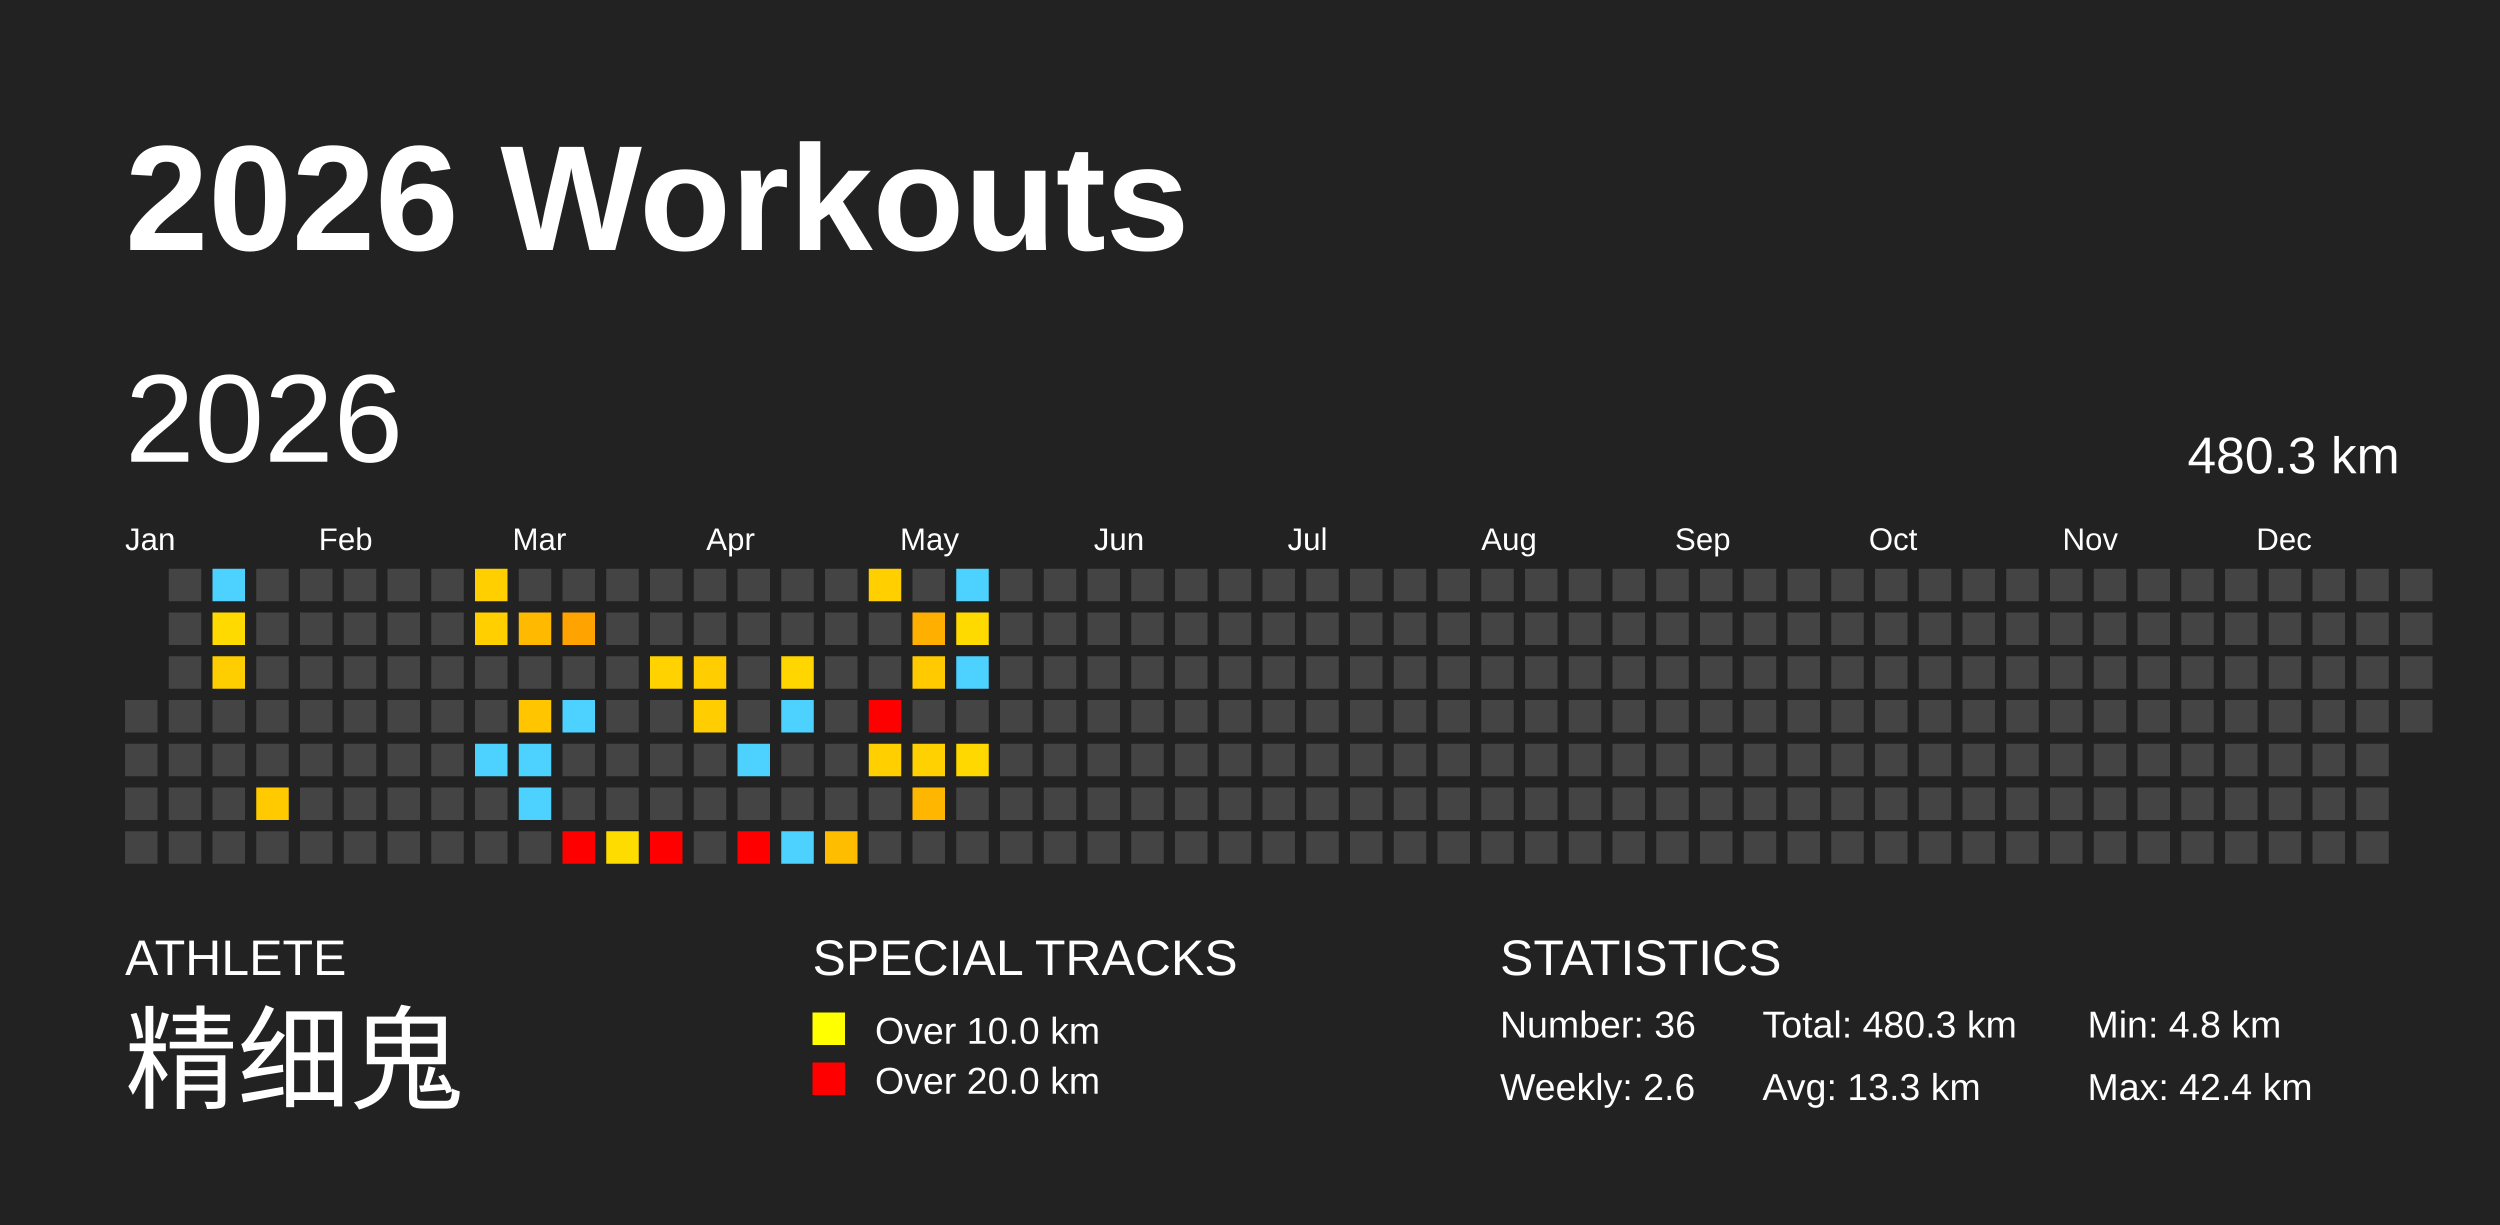
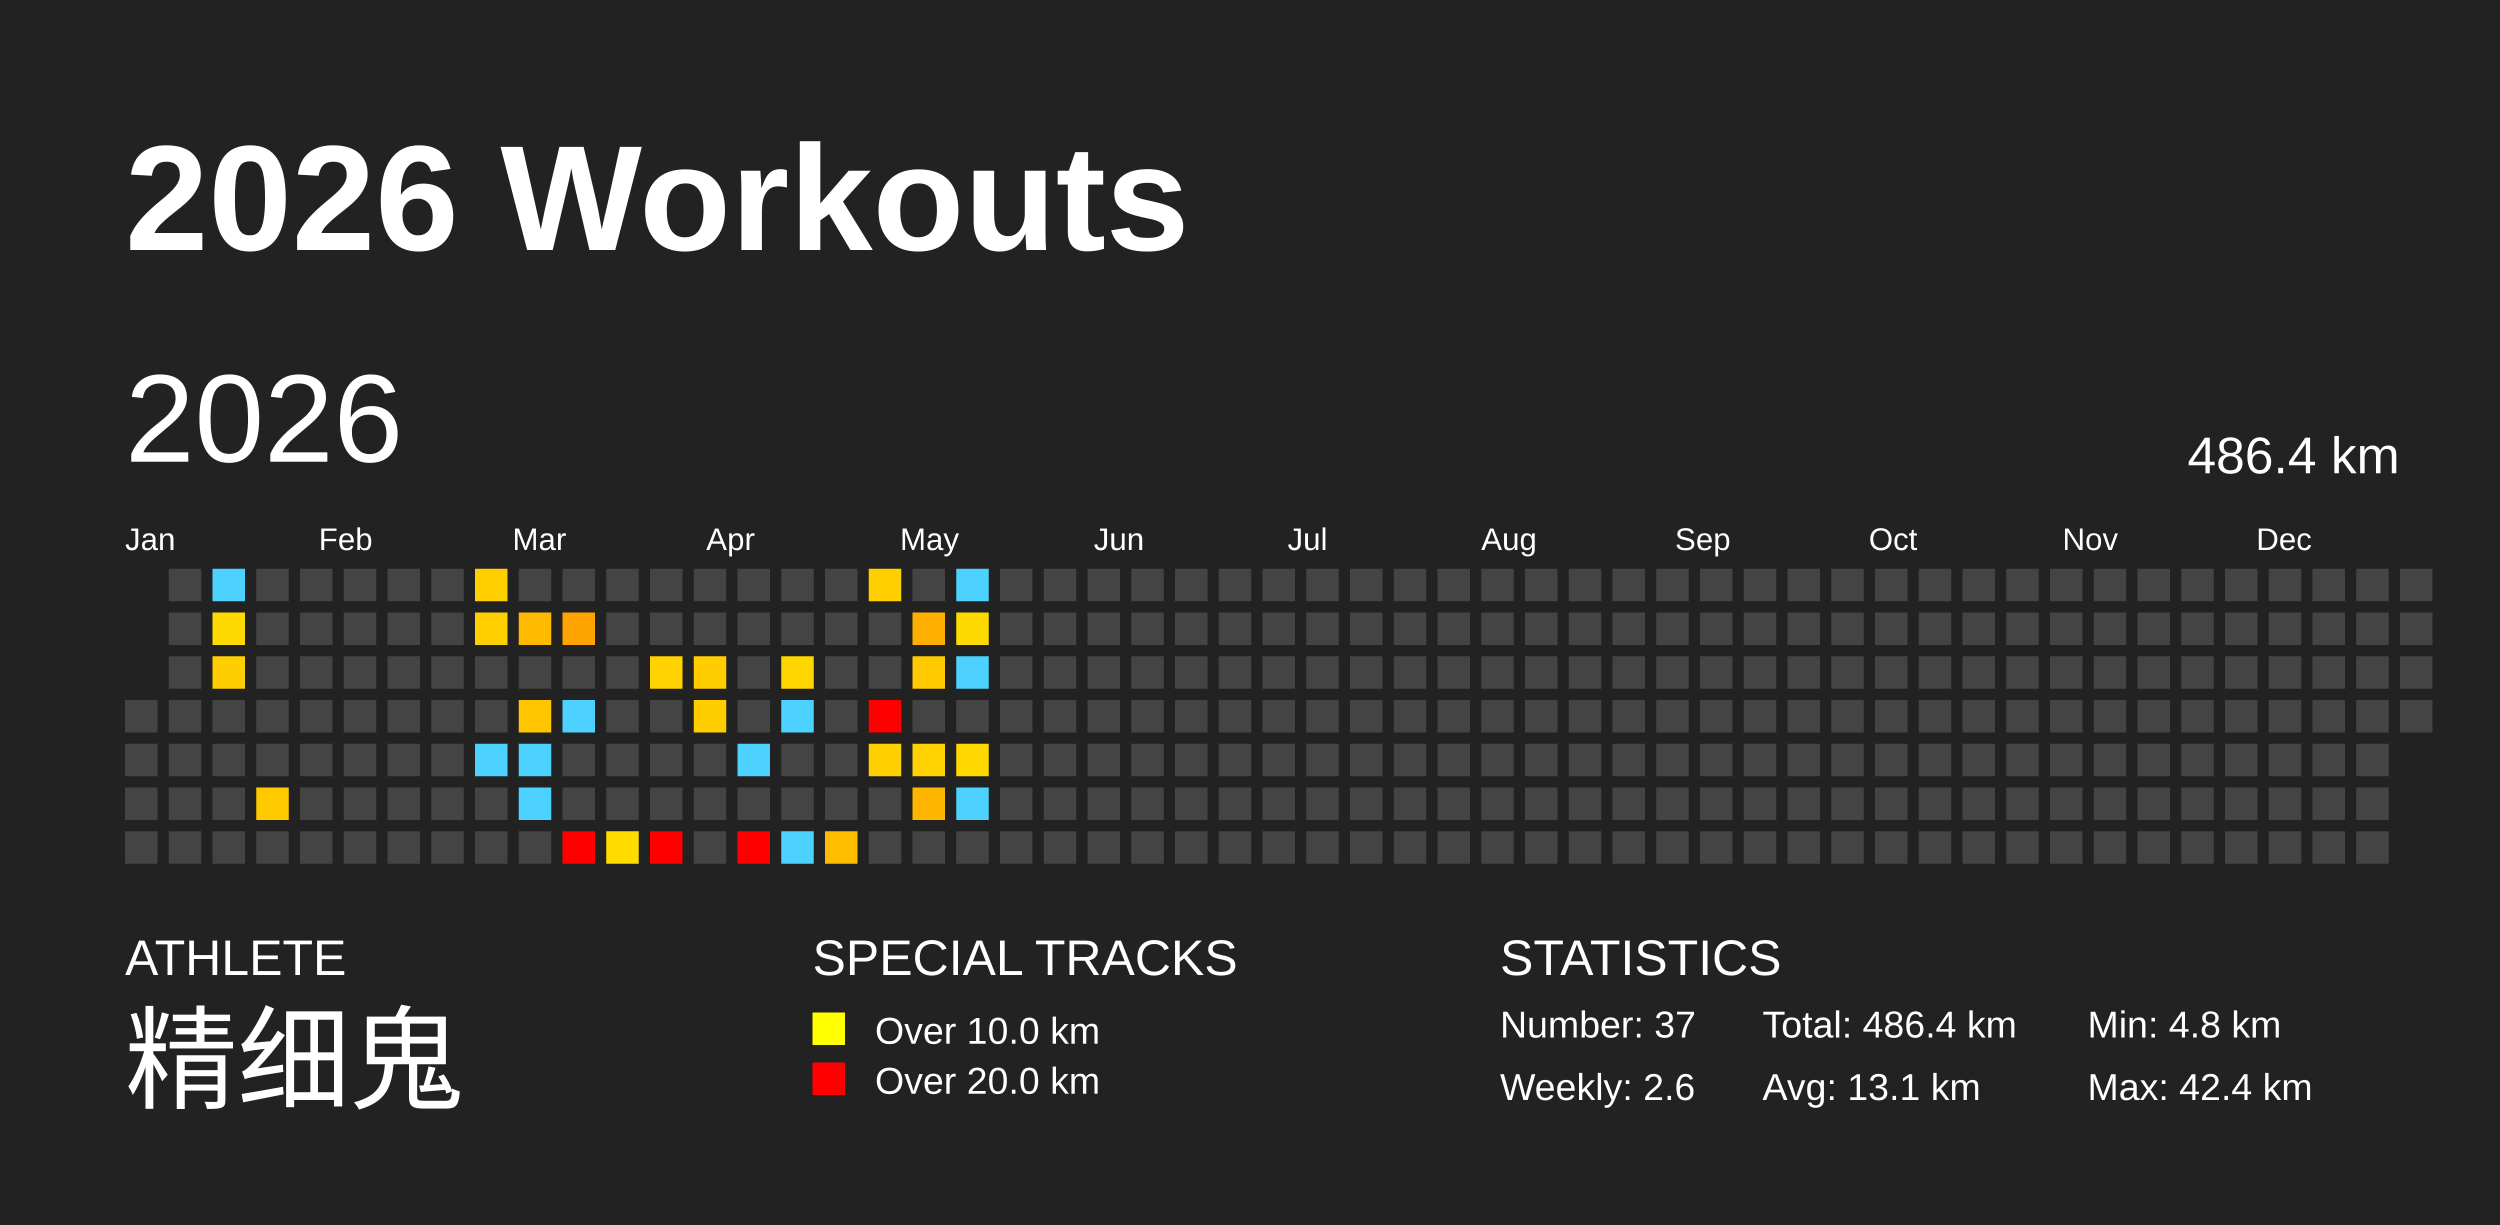
<svg xmlns="http://www.w3.org/2000/svg" baseProfile="full" height="98mm" version="1.1" viewBox="0,0,200,98" width="200mm">
  <defs />
  <rect fill="#222222" height="98" width="200" x="0" y="0" />
  <text fill="#FFFFFF" style="font-size:12px; font-family:Arial; font-weight:bold;" x="10" y="20">2026 Workouts</text>
  <text fill="#FFFFFF" style="font-size:4px; font-family:Arial" x="10" y="78">ATHLETE</text>
  <text fill="#FFFFFF" style="font-size:9px; font-family:Arial" x="10" y="88">精细鬼</text>
  <text fill="#FFFFFF" style="font-size:4px; font-family:Arial" x="65" y="78">SPECIAL TRACKS</text>
  <rect fill="yellow" height="2.6" width="2.6" x="65" y="81" />
  <text fill="#FFFFFF" style="font-size:3px; font-family:Arial" x="70" y="83.5">Over 10.0 km</text>
  <rect fill="red" height="2.6" width="2.6" x="65" y="85" />
  <text fill="#FFFFFF" style="font-size:3px; font-family:Arial" x="70" y="87.5">Over 20.0 km</text>
  <text fill="#FFFFFF" style="font-size:4px; font-family:Arial" x="120" y="78">STATISTICS</text>
-   <text fill="#FFFFFF" style="font-size:3px; font-family:Arial" x="120" y="83">Number: 36</text>
+   <text fill="#FFFFFF" style="font-size:3px; font-family:Arial" x="120" y="83">Number: 37</text>
  <text fill="#FFFFFF" style="font-size:3px; font-family:Arial" x="120" y="88">Weekly: 2.6</text>
-   <text fill="#FFFFFF" style="font-size:3px; font-family:Arial" x="141" y="83">Total: 480.3 km</text>
-   <text fill="#FFFFFF" style="font-size:3px; font-family:Arial" x="141" y="88">Avg: 13.3 km</text>
+   <text fill="#FFFFFF" style="font-size:3px; font-family:Arial" x="141" y="83">Total: 486.4 km</text>
+   <text fill="#FFFFFF" style="font-size:3px; font-family:Arial" x="141" y="88">Avg: 13.1 km</text>
  <text fill="#FFFFFF" style="font-size:3px; font-family:Arial" x="167" y="83">Min: 4.8 km</text>
  <text fill="#FFFFFF" style="font-size:3px; font-family:Arial" x="167" y="88">Max: 42.4 km</text>
  <text dominant-baseline="hanging" fill="#FFFFFF" style="font-size:10.0px; font-family:Arial;" x="10" y="30">2026</text>
-   <text dominant-baseline="hanging" fill="#FFFFFF" style="font-size:4.125px; font-family:Arial;" x="175" y="35">480.3 km</text>
+   <text dominant-baseline="hanging" fill="#FFFFFF" style="font-size:4.125px; font-family:Arial;" x="175" y="35">486.4 km</text>
  <text fill="#FFFFFF" style="font-size:2.5px; font-family:Arial" x="10.0" y="44">Jan</text>
  <text fill="#FFFFFF" style="font-size:2.5px; font-family:Arial" x="25.5" y="44">Feb</text>
  <text fill="#FFFFFF" style="font-size:2.5px; font-family:Arial" x="41.0" y="44">Mar</text>
  <text fill="#FFFFFF" style="font-size:2.5px; font-family:Arial" x="56.5" y="44">Apr</text>
  <text fill="#FFFFFF" style="font-size:2.5px; font-family:Arial" x="72.0" y="44">May</text>
  <text fill="#FFFFFF" style="font-size:2.5px; font-family:Arial" x="87.5" y="44">Jun</text>
  <text fill="#FFFFFF" style="font-size:2.5px; font-family:Arial" x="103.0" y="44">Jul</text>
  <text fill="#FFFFFF" style="font-size:2.5px; font-family:Arial" x="118.5" y="44">Aug</text>
  <text fill="#FFFFFF" style="font-size:2.5px; font-family:Arial" x="134.0" y="44">Sep</text>
  <text fill="#FFFFFF" style="font-size:2.5px; font-family:Arial" x="149.5" y="44">Oct</text>
  <text fill="#FFFFFF" style="font-size:2.5px; font-family:Arial" x="165.0" y="44">Nov</text>
  <text fill="#FFFFFF" style="font-size:2.5px; font-family:Arial" x="180.5" y="44">Dec</text>
  <rect fill="#444444" height="2.6" width="2.6" x="10.0" y="56.0" />
  <rect fill="#444444" height="2.6" width="2.6" x="10.0" y="59.5" />
  <rect fill="#444444" height="2.6" width="2.6" x="10.0" y="63.0" />
  <rect fill="#444444" height="2.6" width="2.6" x="10.0" y="66.5" />
  <rect fill="#444444" height="2.6" width="2.6" x="13.5" y="45.5" />
  <rect fill="#444444" height="2.6" width="2.6" x="13.5" y="49.0" />
  <rect fill="#444444" height="2.6" width="2.6" x="13.5" y="52.5" />
  <rect fill="#444444" height="2.6" width="2.6" x="13.5" y="56.0" />
  <rect fill="#444444" height="2.6" width="2.6" x="13.5" y="59.5" />
  <rect fill="#444444" height="2.6" width="2.6" x="13.5" y="63.0" />
  <rect fill="#444444" height="2.6" width="2.6" x="13.5" y="66.5" />
  <rect fill="#4dd2ff" height="2.6" width="2.6" x="17.0" y="45.5" />
  <rect fill="#ffda00" height="2.6" width="2.6" x="17.0" y="49.0" />
  <rect fill="#ffce00" height="2.6" width="2.6" x="17.0" y="52.5" />
  <rect fill="#444444" height="2.6" width="2.6" x="17.0" y="56.0" />
  <rect fill="#444444" height="2.6" width="2.6" x="17.0" y="59.5" />
  <rect fill="#444444" height="2.6" width="2.6" x="17.0" y="63.0" />
  <rect fill="#444444" height="2.6" width="2.6" x="17.0" y="66.5" />
  <rect fill="#444444" height="2.6" width="2.6" x="20.5" y="45.5" />
  <rect fill="#444444" height="2.6" width="2.6" x="20.5" y="49.0" />
  <rect fill="#444444" height="2.6" width="2.6" x="20.5" y="52.5" />
  <rect fill="#444444" height="2.6" width="2.6" x="20.5" y="56.0" />
  <rect fill="#444444" height="2.6" width="2.6" x="20.5" y="59.5" />
  <rect fill="#ffcb00" height="2.6" width="2.6" x="20.5" y="63.0" />
  <rect fill="#444444" height="2.6" width="2.6" x="20.5" y="66.5" />
  <rect fill="#444444" height="2.6" width="2.6" x="24.0" y="45.5" />
  <rect fill="#444444" height="2.6" width="2.6" x="24.0" y="49.0" />
  <rect fill="#444444" height="2.6" width="2.6" x="24.0" y="52.5" />
  <rect fill="#444444" height="2.6" width="2.6" x="24.0" y="56.0" />
  <rect fill="#444444" height="2.6" width="2.6" x="24.0" y="59.5" />
  <rect fill="#444444" height="2.6" width="2.6" x="24.0" y="63.0" />
  <rect fill="#444444" height="2.6" width="2.6" x="24.0" y="66.5" />
  <rect fill="#444444" height="2.6" width="2.6" x="27.5" y="45.5" />
  <rect fill="#444444" height="2.6" width="2.6" x="27.5" y="49.0" />
  <rect fill="#444444" height="2.6" width="2.6" x="27.5" y="52.5" />
  <rect fill="#444444" height="2.6" width="2.6" x="27.5" y="56.0" />
  <rect fill="#444444" height="2.6" width="2.6" x="27.5" y="59.5" />
  <rect fill="#444444" height="2.6" width="2.6" x="27.5" y="63.0" />
  <rect fill="#444444" height="2.6" width="2.6" x="27.5" y="66.5" />
  <rect fill="#444444" height="2.6" width="2.6" x="31.0" y="45.5" />
  <rect fill="#444444" height="2.6" width="2.6" x="31.0" y="49.0" />
  <rect fill="#444444" height="2.6" width="2.6" x="31.0" y="52.5" />
  <rect fill="#444444" height="2.6" width="2.6" x="31.0" y="56.0" />
  <rect fill="#444444" height="2.6" width="2.6" x="31.0" y="59.5" />
  <rect fill="#444444" height="2.6" width="2.6" x="31.0" y="63.0" />
  <rect fill="#444444" height="2.6" width="2.6" x="31.0" y="66.5" />
  <rect fill="#444444" height="2.6" width="2.6" x="34.5" y="45.5" />
  <rect fill="#444444" height="2.6" width="2.6" x="34.5" y="49.0" />
  <rect fill="#444444" height="2.6" width="2.6" x="34.5" y="52.5" />
  <rect fill="#444444" height="2.6" width="2.6" x="34.5" y="56.0" />
  <rect fill="#444444" height="2.6" width="2.6" x="34.5" y="59.5" />
  <rect fill="#444444" height="2.6" width="2.6" x="34.5" y="63.0" />
  <rect fill="#444444" height="2.6" width="2.6" x="34.5" y="66.5" />
  <rect fill="#ffcf00" height="2.6" width="2.6" x="38.0" y="45.5" />
  <rect fill="#ffcf00" height="2.6" width="2.6" x="38.0" y="49.0" />
  <rect fill="#444444" height="2.6" width="2.6" x="38.0" y="52.5" />
  <rect fill="#444444" height="2.6" width="2.6" x="38.0" y="56.0" />
  <rect fill="#4dd2ff" height="2.6" width="2.6" x="38.0" y="59.5" />
  <rect fill="#444444" height="2.6" width="2.6" x="38.0" y="63.0" />
  <rect fill="#444444" height="2.6" width="2.6" x="38.0" y="66.5" />
  <rect fill="#444444" height="2.6" width="2.6" x="41.5" y="45.5" />
  <rect fill="#ffba00" height="2.6" width="2.6" x="41.5" y="49.0" />
  <rect fill="#444444" height="2.6" width="2.6" x="41.5" y="52.5" />
  <rect fill="#ffc600" height="2.6" width="2.6" x="41.5" y="56.0" />
  <rect fill="#4dd2ff" height="2.6" width="2.6" x="41.5" y="59.5" />
  <rect fill="#4dd2ff" height="2.6" width="2.6" x="41.5" y="63.0" />
  <rect fill="#444444" height="2.6" width="2.6" x="41.5" y="66.5" />
  <rect fill="#444444" height="2.6" width="2.6" x="45.0" y="45.5" />
  <rect fill="#ffa300" height="2.6" width="2.6" x="45.0" y="49.0" />
  <rect fill="#444444" height="2.6" width="2.6" x="45.0" y="52.5" />
  <rect fill="#4dd2ff" height="2.6" width="2.6" x="45.0" y="56.0" />
  <rect fill="#444444" height="2.6" width="2.6" x="45.0" y="59.5" />
  <rect fill="#444444" height="2.6" width="2.6" x="45.0" y="63.0" />
  <rect fill="red" height="2.6" width="2.6" x="45.0" y="66.5" />
  <rect fill="#444444" height="2.6" width="2.6" x="48.5" y="45.5" />
  <rect fill="#444444" height="2.6" width="2.6" x="48.5" y="49.0" />
  <rect fill="#444444" height="2.6" width="2.6" x="48.5" y="52.5" />
  <rect fill="#444444" height="2.6" width="2.6" x="48.5" y="56.0" />
  <rect fill="#444444" height="2.6" width="2.6" x="48.5" y="59.5" />
  <rect fill="#444444" height="2.6" width="2.6" x="48.5" y="63.0" />
  <rect fill="#ffdc00" height="2.6" width="2.6" x="48.5" y="66.5" />
  <rect fill="#444444" height="2.6" width="2.6" x="52.0" y="45.5" />
  <rect fill="#444444" height="2.6" width="2.6" x="52.0" y="49.0" />
  <rect fill="#ffd200" height="2.6" width="2.6" x="52.0" y="52.5" />
  <rect fill="#444444" height="2.6" width="2.6" x="52.0" y="56.0" />
  <rect fill="#444444" height="2.6" width="2.6" x="52.0" y="59.5" />
  <rect fill="#444444" height="2.6" width="2.6" x="52.0" y="63.0" />
  <rect fill="red" height="2.6" width="2.6" x="52.0" y="66.5" />
  <rect fill="#444444" height="2.6" width="2.6" x="55.5" y="45.5" />
  <rect fill="#444444" height="2.6" width="2.6" x="55.5" y="49.0" />
  <rect fill="#ffcd00" height="2.6" width="2.6" x="55.5" y="52.5" />
  <rect fill="#ffcd00" height="2.6" width="2.6" x="55.5" y="56.0" />
  <rect fill="#444444" height="2.6" width="2.6" x="55.5" y="59.5" />
  <rect fill="#444444" height="2.6" width="2.6" x="55.5" y="63.0" />
  <rect fill="#444444" height="2.6" width="2.6" x="55.5" y="66.5" />
  <rect fill="#444444" height="2.6" width="2.6" x="59.0" y="45.5" />
  <rect fill="#444444" height="2.6" width="2.6" x="59.0" y="49.0" />
  <rect fill="#444444" height="2.6" width="2.6" x="59.0" y="52.5" />
  <rect fill="#444444" height="2.6" width="2.6" x="59.0" y="56.0" />
  <rect fill="#4dd2ff" height="2.6" width="2.6" x="59.0" y="59.5" />
  <rect fill="#444444" height="2.6" width="2.6" x="59.0" y="63.0" />
  <rect fill="red" height="2.6" width="2.6" x="59.0" y="66.5" />
  <rect fill="#444444" height="2.6" width="2.6" x="62.5" y="45.5" />
  <rect fill="#444444" height="2.6" width="2.6" x="62.5" y="49.0" />
  <rect fill="#ffd600" height="2.6" width="2.6" x="62.5" y="52.5" />
  <rect fill="#4dd2ff" height="2.6" width="2.6" x="62.5" y="56.0" />
  <rect fill="#444444" height="2.6" width="2.6" x="62.5" y="59.5" />
  <rect fill="#444444" height="2.6" width="2.6" x="62.5" y="63.0" />
  <rect fill="#4dd2ff" height="2.6" width="2.6" x="62.5" y="66.5" />
  <rect fill="#444444" height="2.6" width="2.6" x="66.0" y="45.5" />
  <rect fill="#444444" height="2.6" width="2.6" x="66.0" y="49.0" />
  <rect fill="#444444" height="2.6" width="2.6" x="66.0" y="52.5" />
  <rect fill="#444444" height="2.6" width="2.6" x="66.0" y="56.0" />
  <rect fill="#444444" height="2.6" width="2.6" x="66.0" y="59.5" />
  <rect fill="#444444" height="2.6" width="2.6" x="66.0" y="63.0" />
  <rect fill="#ffbd00" height="2.6" width="2.6" x="66.0" y="66.5" />
  <rect fill="#ffcf00" height="2.6" width="2.6" x="69.5" y="45.5" />
  <rect fill="#444444" height="2.6" width="2.6" x="69.5" y="49.0" />
  <rect fill="#444444" height="2.6" width="2.6" x="69.5" y="52.5" />
  <rect fill="red" height="2.6" width="2.6" x="69.5" y="56.0" />
  <rect fill="#ffcf00" height="2.6" width="2.6" x="69.5" y="59.5" />
  <rect fill="#444444" height="2.6" width="2.6" x="69.5" y="63.0" />
  <rect fill="#444444" height="2.6" width="2.6" x="69.5" y="66.5" />
  <rect fill="#444444" height="2.6" width="2.6" x="73.0" y="45.5" />
  <rect fill="#ffaf00" height="2.6" width="2.6" x="73.0" y="49.0" />
  <rect fill="#ffca00" height="2.6" width="2.6" x="73.0" y="52.5" />
  <rect fill="#444444" height="2.6" width="2.6" x="73.0" y="56.0" />
  <rect fill="#ffd100" height="2.6" width="2.6" x="73.0" y="59.5" />
  <rect fill="#ffb600" height="2.6" width="2.6" x="73.0" y="63.0" />
  <rect fill="#444444" height="2.6" width="2.6" x="73.0" y="66.5" />
  <rect fill="#4dd2ff" height="2.6" width="2.6" x="76.5" y="45.5" />
  <rect fill="#ffda00" height="2.6" width="2.6" x="76.5" y="49.0" />
  <rect fill="#4dd2ff" height="2.6" width="2.6" x="76.5" y="52.5" />
  <rect fill="#444444" height="2.6" width="2.6" x="76.5" y="56.0" />
  <rect fill="#ffd800" height="2.6" width="2.6" x="76.5" y="59.5" />
-   <rect fill="#444444" height="2.6" width="2.6" x="76.5" y="63.0" />
+   <rect fill="#4dd2ff" height="2.6" width="2.6" x="76.5" y="63.0" />
  <rect fill="#444444" height="2.6" width="2.6" x="76.5" y="66.5" />
  <rect fill="#444444" height="2.6" width="2.6" x="80.0" y="45.5" />
  <rect fill="#444444" height="2.6" width="2.6" x="80.0" y="49.0" />
  <rect fill="#444444" height="2.6" width="2.6" x="80.0" y="52.5" />
  <rect fill="#444444" height="2.6" width="2.6" x="80.0" y="56.0" />
  <rect fill="#444444" height="2.6" width="2.6" x="80.0" y="59.5" />
  <rect fill="#444444" height="2.6" width="2.6" x="80.0" y="63.0" />
  <rect fill="#444444" height="2.6" width="2.6" x="80.0" y="66.5" />
  <rect fill="#444444" height="2.6" width="2.6" x="83.5" y="45.5" />
  <rect fill="#444444" height="2.6" width="2.6" x="83.5" y="49.0" />
  <rect fill="#444444" height="2.6" width="2.6" x="83.5" y="52.5" />
  <rect fill="#444444" height="2.6" width="2.6" x="83.5" y="56.0" />
  <rect fill="#444444" height="2.6" width="2.6" x="83.5" y="59.5" />
  <rect fill="#444444" height="2.6" width="2.6" x="83.5" y="63.0" />
  <rect fill="#444444" height="2.6" width="2.6" x="83.5" y="66.5" />
  <rect fill="#444444" height="2.6" width="2.6" x="87.0" y="45.5" />
  <rect fill="#444444" height="2.6" width="2.6" x="87.0" y="49.0" />
  <rect fill="#444444" height="2.6" width="2.6" x="87.0" y="52.5" />
  <rect fill="#444444" height="2.6" width="2.6" x="87.0" y="56.0" />
  <rect fill="#444444" height="2.6" width="2.6" x="87.0" y="59.5" />
  <rect fill="#444444" height="2.6" width="2.6" x="87.0" y="63.0" />
  <rect fill="#444444" height="2.6" width="2.6" x="87.0" y="66.5" />
  <rect fill="#444444" height="2.6" width="2.6" x="90.5" y="45.5" />
  <rect fill="#444444" height="2.6" width="2.6" x="90.5" y="49.0" />
  <rect fill="#444444" height="2.6" width="2.6" x="90.5" y="52.5" />
  <rect fill="#444444" height="2.6" width="2.6" x="90.5" y="56.0" />
  <rect fill="#444444" height="2.6" width="2.6" x="90.5" y="59.5" />
  <rect fill="#444444" height="2.6" width="2.6" x="90.5" y="63.0" />
  <rect fill="#444444" height="2.6" width="2.6" x="90.5" y="66.5" />
  <rect fill="#444444" height="2.6" width="2.6" x="94.0" y="45.5" />
  <rect fill="#444444" height="2.6" width="2.6" x="94.0" y="49.0" />
  <rect fill="#444444" height="2.6" width="2.6" x="94.0" y="52.5" />
  <rect fill="#444444" height="2.6" width="2.6" x="94.0" y="56.0" />
  <rect fill="#444444" height="2.6" width="2.6" x="94.0" y="59.5" />
  <rect fill="#444444" height="2.6" width="2.6" x="94.0" y="63.0" />
  <rect fill="#444444" height="2.6" width="2.6" x="94.0" y="66.5" />
  <rect fill="#444444" height="2.6" width="2.6" x="97.5" y="45.5" />
  <rect fill="#444444" height="2.6" width="2.6" x="97.5" y="49.0" />
  <rect fill="#444444" height="2.6" width="2.6" x="97.5" y="52.5" />
  <rect fill="#444444" height="2.6" width="2.6" x="97.5" y="56.0" />
  <rect fill="#444444" height="2.6" width="2.6" x="97.5" y="59.5" />
  <rect fill="#444444" height="2.6" width="2.6" x="97.5" y="63.0" />
  <rect fill="#444444" height="2.6" width="2.6" x="97.5" y="66.5" />
  <rect fill="#444444" height="2.6" width="2.6" x="101.0" y="45.5" />
  <rect fill="#444444" height="2.6" width="2.6" x="101.0" y="49.0" />
  <rect fill="#444444" height="2.6" width="2.6" x="101.0" y="52.5" />
  <rect fill="#444444" height="2.6" width="2.6" x="101.0" y="56.0" />
  <rect fill="#444444" height="2.6" width="2.6" x="101.0" y="59.5" />
  <rect fill="#444444" height="2.6" width="2.6" x="101.0" y="63.0" />
  <rect fill="#444444" height="2.6" width="2.6" x="101.0" y="66.5" />
  <rect fill="#444444" height="2.6" width="2.6" x="104.5" y="45.5" />
  <rect fill="#444444" height="2.6" width="2.6" x="104.5" y="49.0" />
  <rect fill="#444444" height="2.6" width="2.6" x="104.5" y="52.5" />
  <rect fill="#444444" height="2.6" width="2.6" x="104.5" y="56.0" />
  <rect fill="#444444" height="2.6" width="2.6" x="104.5" y="59.5" />
  <rect fill="#444444" height="2.6" width="2.6" x="104.5" y="63.0" />
  <rect fill="#444444" height="2.6" width="2.6" x="104.5" y="66.5" />
  <rect fill="#444444" height="2.6" width="2.6" x="108.0" y="45.5" />
  <rect fill="#444444" height="2.6" width="2.6" x="108.0" y="49.0" />
  <rect fill="#444444" height="2.6" width="2.6" x="108.0" y="52.5" />
  <rect fill="#444444" height="2.6" width="2.6" x="108.0" y="56.0" />
  <rect fill="#444444" height="2.6" width="2.6" x="108.0" y="59.5" />
  <rect fill="#444444" height="2.6" width="2.6" x="108.0" y="63.0" />
  <rect fill="#444444" height="2.6" width="2.6" x="108.0" y="66.5" />
  <rect fill="#444444" height="2.6" width="2.6" x="111.5" y="45.5" />
  <rect fill="#444444" height="2.6" width="2.6" x="111.5" y="49.0" />
  <rect fill="#444444" height="2.6" width="2.6" x="111.5" y="52.5" />
  <rect fill="#444444" height="2.6" width="2.6" x="111.5" y="56.0" />
  <rect fill="#444444" height="2.6" width="2.6" x="111.5" y="59.5" />
  <rect fill="#444444" height="2.6" width="2.6" x="111.5" y="63.0" />
  <rect fill="#444444" height="2.6" width="2.6" x="111.5" y="66.5" />
  <rect fill="#444444" height="2.6" width="2.6" x="115.0" y="45.5" />
  <rect fill="#444444" height="2.6" width="2.6" x="115.0" y="49.0" />
  <rect fill="#444444" height="2.6" width="2.6" x="115.0" y="52.5" />
  <rect fill="#444444" height="2.6" width="2.6" x="115.0" y="56.0" />
  <rect fill="#444444" height="2.6" width="2.6" x="115.0" y="59.5" />
  <rect fill="#444444" height="2.6" width="2.6" x="115.0" y="63.0" />
  <rect fill="#444444" height="2.6" width="2.6" x="115.0" y="66.5" />
  <rect fill="#444444" height="2.6" width="2.6" x="118.5" y="45.5" />
  <rect fill="#444444" height="2.6" width="2.6" x="118.5" y="49.0" />
  <rect fill="#444444" height="2.6" width="2.6" x="118.5" y="52.5" />
  <rect fill="#444444" height="2.6" width="2.6" x="118.5" y="56.0" />
  <rect fill="#444444" height="2.6" width="2.6" x="118.5" y="59.5" />
  <rect fill="#444444" height="2.6" width="2.6" x="118.5" y="63.0" />
  <rect fill="#444444" height="2.6" width="2.6" x="118.5" y="66.5" />
  <rect fill="#444444" height="2.6" width="2.6" x="122.0" y="45.5" />
  <rect fill="#444444" height="2.6" width="2.6" x="122.0" y="49.0" />
  <rect fill="#444444" height="2.6" width="2.6" x="122.0" y="52.5" />
  <rect fill="#444444" height="2.6" width="2.6" x="122.0" y="56.0" />
  <rect fill="#444444" height="2.6" width="2.6" x="122.0" y="59.5" />
  <rect fill="#444444" height="2.6" width="2.6" x="122.0" y="63.0" />
  <rect fill="#444444" height="2.6" width="2.6" x="122.0" y="66.5" />
  <rect fill="#444444" height="2.6" width="2.6" x="125.5" y="45.5" />
  <rect fill="#444444" height="2.6" width="2.6" x="125.5" y="49.0" />
  <rect fill="#444444" height="2.6" width="2.6" x="125.5" y="52.5" />
  <rect fill="#444444" height="2.6" width="2.6" x="125.5" y="56.0" />
  <rect fill="#444444" height="2.6" width="2.6" x="125.5" y="59.5" />
  <rect fill="#444444" height="2.6" width="2.6" x="125.5" y="63.0" />
  <rect fill="#444444" height="2.6" width="2.6" x="125.5" y="66.5" />
  <rect fill="#444444" height="2.6" width="2.6" x="129.0" y="45.5" />
  <rect fill="#444444" height="2.6" width="2.6" x="129.0" y="49.0" />
  <rect fill="#444444" height="2.6" width="2.6" x="129.0" y="52.5" />
  <rect fill="#444444" height="2.6" width="2.6" x="129.0" y="56.0" />
  <rect fill="#444444" height="2.6" width="2.6" x="129.0" y="59.5" />
  <rect fill="#444444" height="2.6" width="2.6" x="129.0" y="63.0" />
  <rect fill="#444444" height="2.6" width="2.6" x="129.0" y="66.5" />
  <rect fill="#444444" height="2.6" width="2.6" x="132.5" y="45.5" />
  <rect fill="#444444" height="2.6" width="2.6" x="132.5" y="49.0" />
  <rect fill="#444444" height="2.6" width="2.6" x="132.5" y="52.5" />
  <rect fill="#444444" height="2.6" width="2.6" x="132.5" y="56.0" />
  <rect fill="#444444" height="2.6" width="2.6" x="132.5" y="59.5" />
  <rect fill="#444444" height="2.6" width="2.6" x="132.5" y="63.0" />
  <rect fill="#444444" height="2.6" width="2.6" x="132.5" y="66.5" />
  <rect fill="#444444" height="2.6" width="2.6" x="136.0" y="45.5" />
  <rect fill="#444444" height="2.6" width="2.6" x="136.0" y="49.0" />
  <rect fill="#444444" height="2.6" width="2.6" x="136.0" y="52.5" />
  <rect fill="#444444" height="2.6" width="2.6" x="136.0" y="56.0" />
  <rect fill="#444444" height="2.6" width="2.6" x="136.0" y="59.5" />
  <rect fill="#444444" height="2.6" width="2.6" x="136.0" y="63.0" />
  <rect fill="#444444" height="2.6" width="2.6" x="136.0" y="66.5" />
  <rect fill="#444444" height="2.6" width="2.6" x="139.5" y="45.5" />
  <rect fill="#444444" height="2.6" width="2.6" x="139.5" y="49.0" />
  <rect fill="#444444" height="2.6" width="2.6" x="139.5" y="52.5" />
  <rect fill="#444444" height="2.6" width="2.6" x="139.5" y="56.0" />
  <rect fill="#444444" height="2.6" width="2.6" x="139.5" y="59.5" />
  <rect fill="#444444" height="2.6" width="2.6" x="139.5" y="63.0" />
  <rect fill="#444444" height="2.6" width="2.6" x="139.5" y="66.5" />
  <rect fill="#444444" height="2.6" width="2.6" x="143.0" y="45.5" />
  <rect fill="#444444" height="2.6" width="2.6" x="143.0" y="49.0" />
  <rect fill="#444444" height="2.6" width="2.6" x="143.0" y="52.5" />
  <rect fill="#444444" height="2.6" width="2.6" x="143.0" y="56.0" />
  <rect fill="#444444" height="2.6" width="2.6" x="143.0" y="59.5" />
  <rect fill="#444444" height="2.6" width="2.6" x="143.0" y="63.0" />
  <rect fill="#444444" height="2.6" width="2.6" x="143.0" y="66.5" />
  <rect fill="#444444" height="2.6" width="2.6" x="146.5" y="45.5" />
  <rect fill="#444444" height="2.6" width="2.6" x="146.5" y="49.0" />
  <rect fill="#444444" height="2.6" width="2.6" x="146.5" y="52.5" />
  <rect fill="#444444" height="2.6" width="2.6" x="146.5" y="56.0" />
  <rect fill="#444444" height="2.6" width="2.6" x="146.5" y="59.5" />
  <rect fill="#444444" height="2.6" width="2.6" x="146.5" y="63.0" />
  <rect fill="#444444" height="2.6" width="2.6" x="146.5" y="66.5" />
  <rect fill="#444444" height="2.6" width="2.6" x="150.0" y="45.5" />
  <rect fill="#444444" height="2.6" width="2.6" x="150.0" y="49.0" />
  <rect fill="#444444" height="2.6" width="2.6" x="150.0" y="52.5" />
  <rect fill="#444444" height="2.6" width="2.6" x="150.0" y="56.0" />
  <rect fill="#444444" height="2.6" width="2.6" x="150.0" y="59.5" />
  <rect fill="#444444" height="2.6" width="2.6" x="150.0" y="63.0" />
  <rect fill="#444444" height="2.6" width="2.6" x="150.0" y="66.5" />
  <rect fill="#444444" height="2.6" width="2.6" x="153.5" y="45.5" />
  <rect fill="#444444" height="2.6" width="2.6" x="153.5" y="49.0" />
  <rect fill="#444444" height="2.6" width="2.6" x="153.5" y="52.5" />
  <rect fill="#444444" height="2.6" width="2.6" x="153.5" y="56.0" />
  <rect fill="#444444" height="2.6" width="2.6" x="153.5" y="59.5" />
  <rect fill="#444444" height="2.6" width="2.6" x="153.5" y="63.0" />
  <rect fill="#444444" height="2.6" width="2.6" x="153.5" y="66.5" />
  <rect fill="#444444" height="2.6" width="2.6" x="157.0" y="45.5" />
  <rect fill="#444444" height="2.6" width="2.6" x="157.0" y="49.0" />
  <rect fill="#444444" height="2.6" width="2.6" x="157.0" y="52.5" />
  <rect fill="#444444" height="2.6" width="2.6" x="157.0" y="56.0" />
  <rect fill="#444444" height="2.6" width="2.6" x="157.0" y="59.5" />
  <rect fill="#444444" height="2.6" width="2.6" x="157.0" y="63.0" />
  <rect fill="#444444" height="2.6" width="2.6" x="157.0" y="66.5" />
  <rect fill="#444444" height="2.6" width="2.6" x="160.5" y="45.5" />
  <rect fill="#444444" height="2.6" width="2.6" x="160.5" y="49.0" />
  <rect fill="#444444" height="2.6" width="2.6" x="160.5" y="52.5" />
  <rect fill="#444444" height="2.6" width="2.6" x="160.5" y="56.0" />
  <rect fill="#444444" height="2.6" width="2.6" x="160.5" y="59.5" />
  <rect fill="#444444" height="2.6" width="2.6" x="160.5" y="63.0" />
  <rect fill="#444444" height="2.6" width="2.6" x="160.5" y="66.5" />
  <rect fill="#444444" height="2.6" width="2.6" x="164.0" y="45.5" />
  <rect fill="#444444" height="2.6" width="2.6" x="164.0" y="49.0" />
  <rect fill="#444444" height="2.6" width="2.6" x="164.0" y="52.5" />
  <rect fill="#444444" height="2.6" width="2.6" x="164.0" y="56.0" />
  <rect fill="#444444" height="2.6" width="2.6" x="164.0" y="59.5" />
  <rect fill="#444444" height="2.6" width="2.6" x="164.0" y="63.0" />
  <rect fill="#444444" height="2.6" width="2.6" x="164.0" y="66.5" />
  <rect fill="#444444" height="2.6" width="2.6" x="167.5" y="45.5" />
  <rect fill="#444444" height="2.6" width="2.6" x="167.5" y="49.0" />
  <rect fill="#444444" height="2.6" width="2.6" x="167.5" y="52.5" />
  <rect fill="#444444" height="2.6" width="2.6" x="167.5" y="56.0" />
  <rect fill="#444444" height="2.6" width="2.6" x="167.5" y="59.5" />
  <rect fill="#444444" height="2.6" width="2.6" x="167.5" y="63.0" />
  <rect fill="#444444" height="2.6" width="2.6" x="167.5" y="66.5" />
  <rect fill="#444444" height="2.6" width="2.6" x="171.0" y="45.5" />
  <rect fill="#444444" height="2.6" width="2.6" x="171.0" y="49.0" />
  <rect fill="#444444" height="2.6" width="2.6" x="171.0" y="52.5" />
  <rect fill="#444444" height="2.6" width="2.6" x="171.0" y="56.0" />
  <rect fill="#444444" height="2.6" width="2.6" x="171.0" y="59.5" />
  <rect fill="#444444" height="2.6" width="2.6" x="171.0" y="63.0" />
  <rect fill="#444444" height="2.6" width="2.6" x="171.0" y="66.5" />
  <rect fill="#444444" height="2.6" width="2.6" x="174.5" y="45.5" />
  <rect fill="#444444" height="2.6" width="2.6" x="174.5" y="49.0" />
  <rect fill="#444444" height="2.6" width="2.6" x="174.5" y="52.5" />
  <rect fill="#444444" height="2.6" width="2.6" x="174.5" y="56.0" />
  <rect fill="#444444" height="2.6" width="2.6" x="174.5" y="59.5" />
  <rect fill="#444444" height="2.6" width="2.6" x="174.5" y="63.0" />
  <rect fill="#444444" height="2.6" width="2.6" x="174.5" y="66.5" />
  <rect fill="#444444" height="2.6" width="2.6" x="178.0" y="45.5" />
  <rect fill="#444444" height="2.6" width="2.6" x="178.0" y="49.0" />
  <rect fill="#444444" height="2.6" width="2.6" x="178.0" y="52.5" />
  <rect fill="#444444" height="2.6" width="2.6" x="178.0" y="56.0" />
  <rect fill="#444444" height="2.6" width="2.6" x="178.0" y="59.5" />
  <rect fill="#444444" height="2.6" width="2.6" x="178.0" y="63.0" />
  <rect fill="#444444" height="2.6" width="2.6" x="178.0" y="66.5" />
  <rect fill="#444444" height="2.6" width="2.6" x="181.5" y="45.5" />
  <rect fill="#444444" height="2.6" width="2.6" x="181.5" y="49.0" />
  <rect fill="#444444" height="2.6" width="2.6" x="181.5" y="52.5" />
  <rect fill="#444444" height="2.6" width="2.6" x="181.5" y="56.0" />
  <rect fill="#444444" height="2.6" width="2.6" x="181.5" y="59.5" />
  <rect fill="#444444" height="2.6" width="2.6" x="181.5" y="63.0" />
  <rect fill="#444444" height="2.6" width="2.6" x="181.5" y="66.5" />
  <rect fill="#444444" height="2.6" width="2.6" x="185.0" y="45.5" />
  <rect fill="#444444" height="2.6" width="2.6" x="185.0" y="49.0" />
  <rect fill="#444444" height="2.6" width="2.6" x="185.0" y="52.5" />
  <rect fill="#444444" height="2.6" width="2.6" x="185.0" y="56.0" />
  <rect fill="#444444" height="2.6" width="2.6" x="185.0" y="59.5" />
  <rect fill="#444444" height="2.6" width="2.6" x="185.0" y="63.0" />
  <rect fill="#444444" height="2.6" width="2.6" x="185.0" y="66.5" />
  <rect fill="#444444" height="2.6" width="2.6" x="188.5" y="45.5" />
  <rect fill="#444444" height="2.6" width="2.6" x="188.5" y="49.0" />
  <rect fill="#444444" height="2.6" width="2.6" x="188.5" y="52.5" />
  <rect fill="#444444" height="2.6" width="2.6" x="188.5" y="56.0" />
  <rect fill="#444444" height="2.6" width="2.6" x="188.5" y="59.5" />
  <rect fill="#444444" height="2.6" width="2.6" x="188.5" y="63.0" />
  <rect fill="#444444" height="2.6" width="2.6" x="188.5" y="66.5" />
  <rect fill="#444444" height="2.6" width="2.6" x="192.0" y="45.5" />
  <rect fill="#444444" height="2.6" width="2.6" x="192.0" y="49.0" />
  <rect fill="#444444" height="2.6" width="2.6" x="192.0" y="52.5" />
  <rect fill="#444444" height="2.6" width="2.6" x="192.0" y="56.0" />
</svg>
